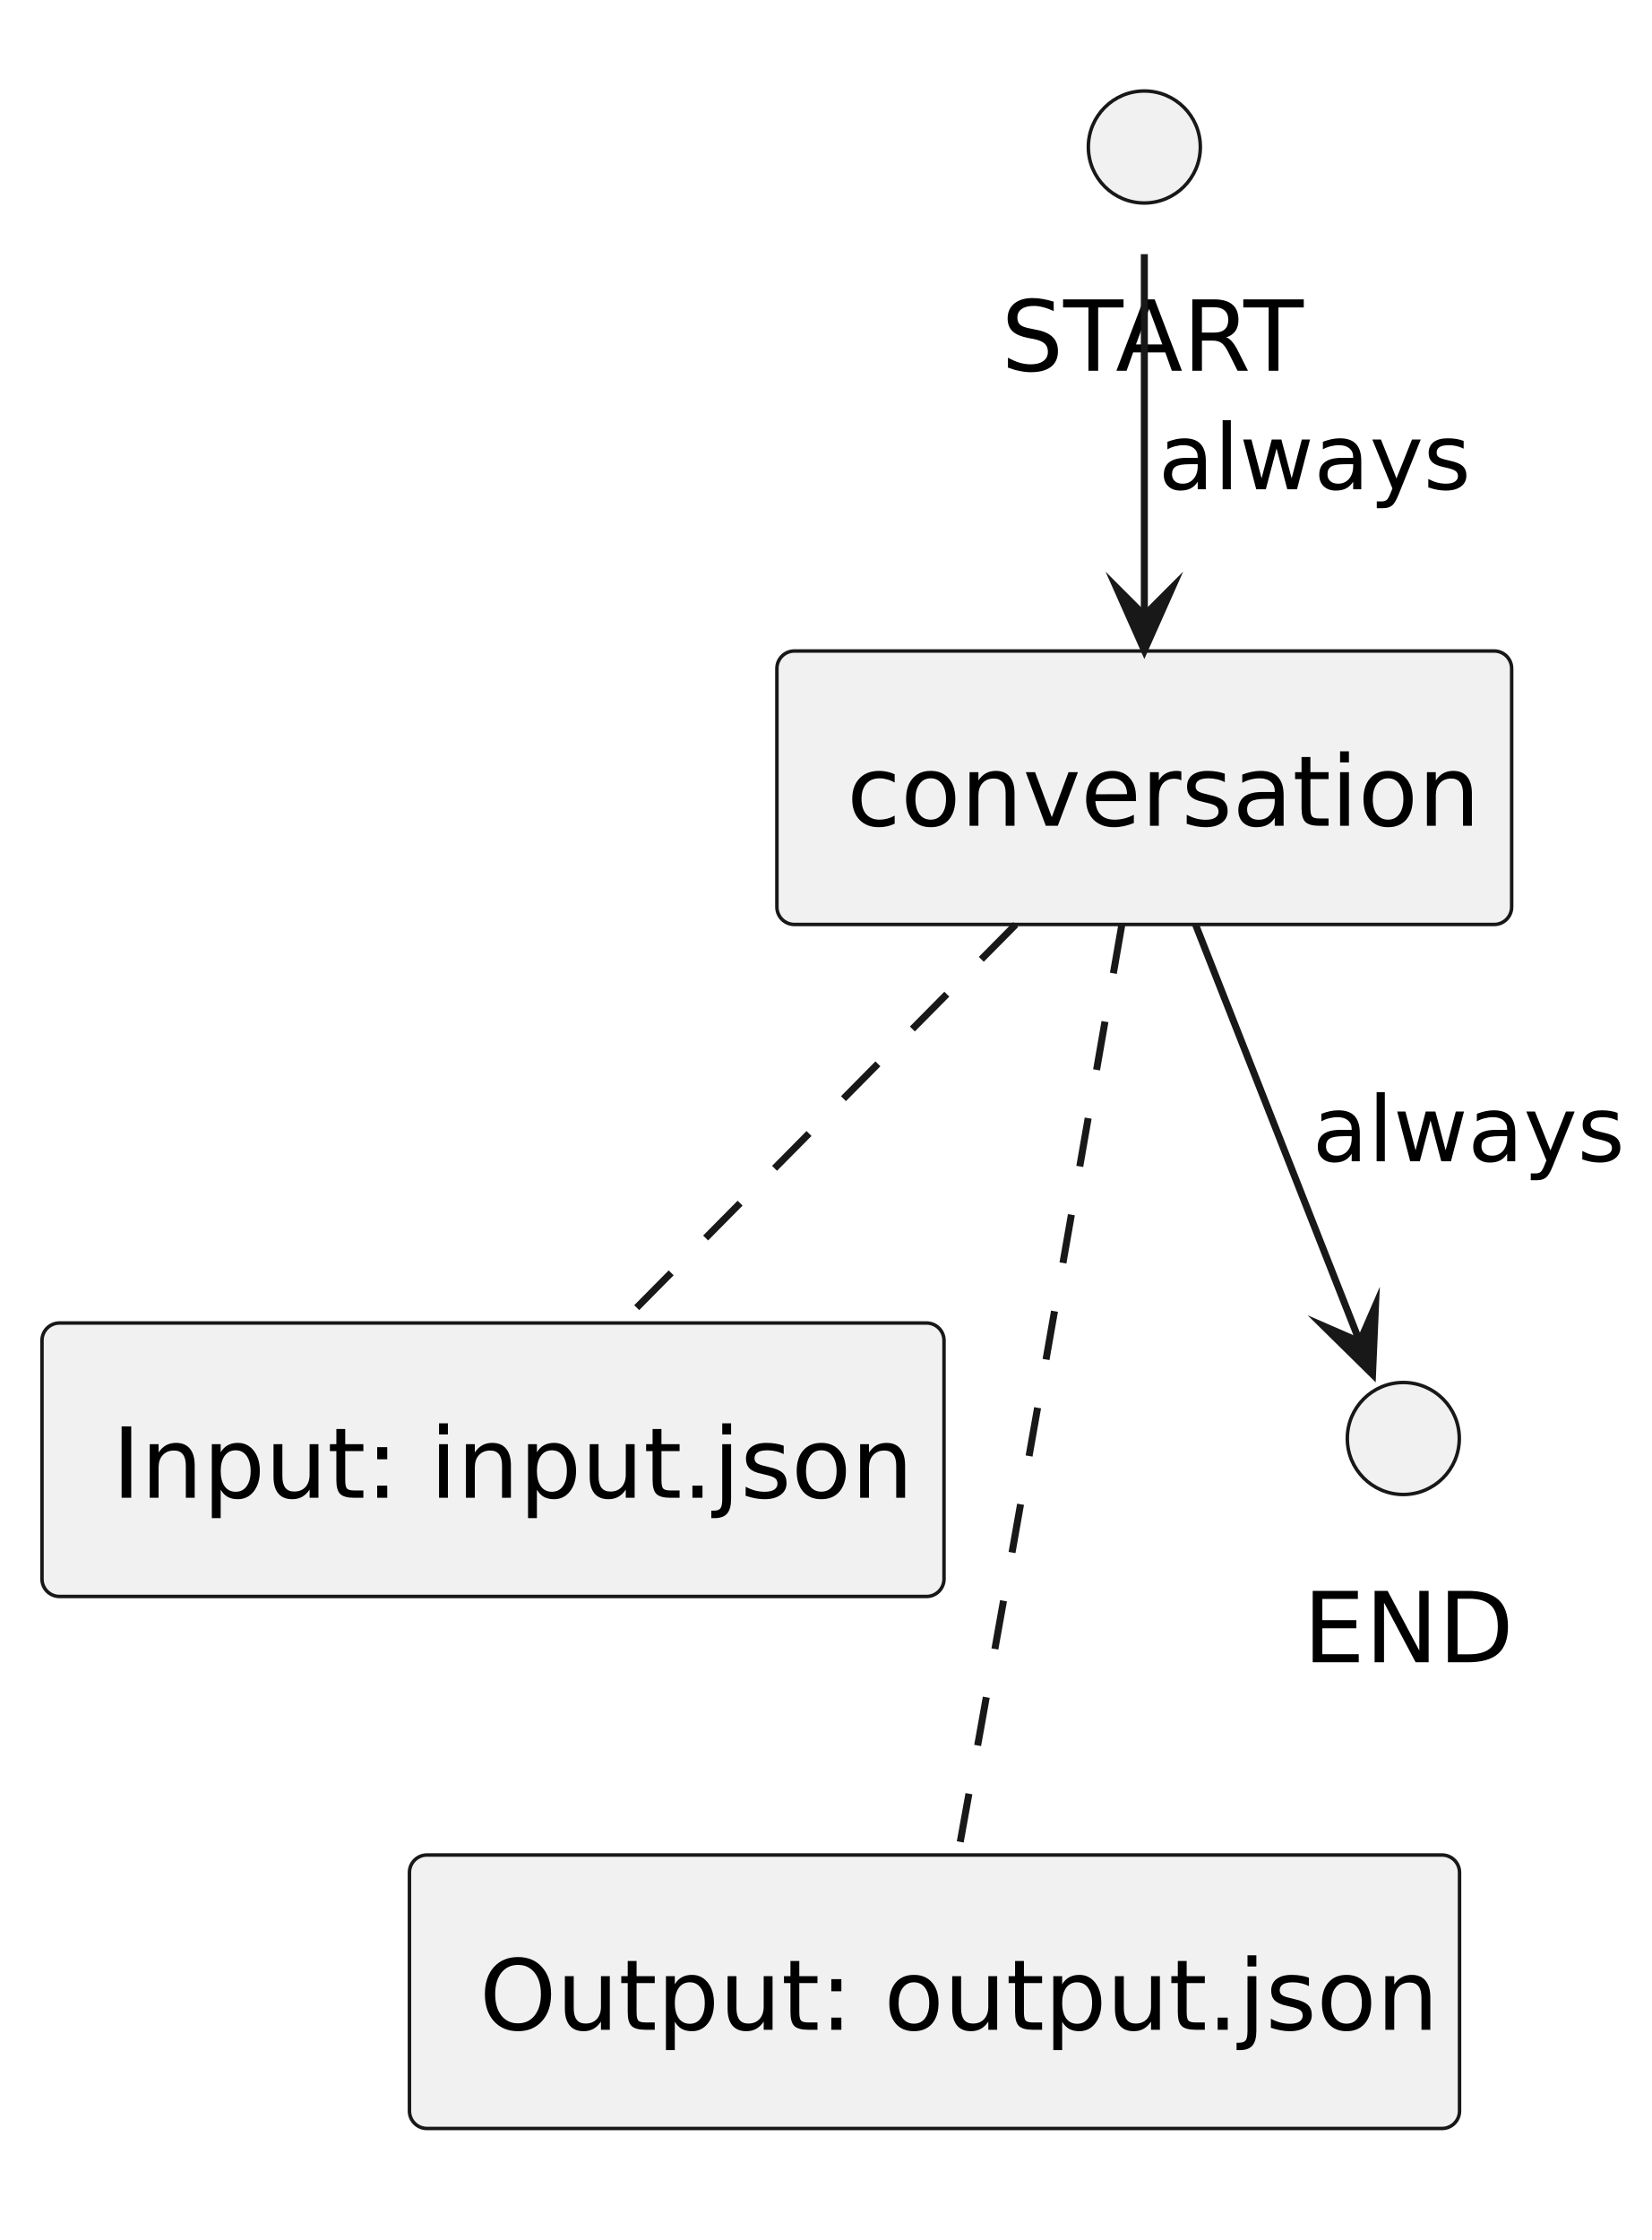
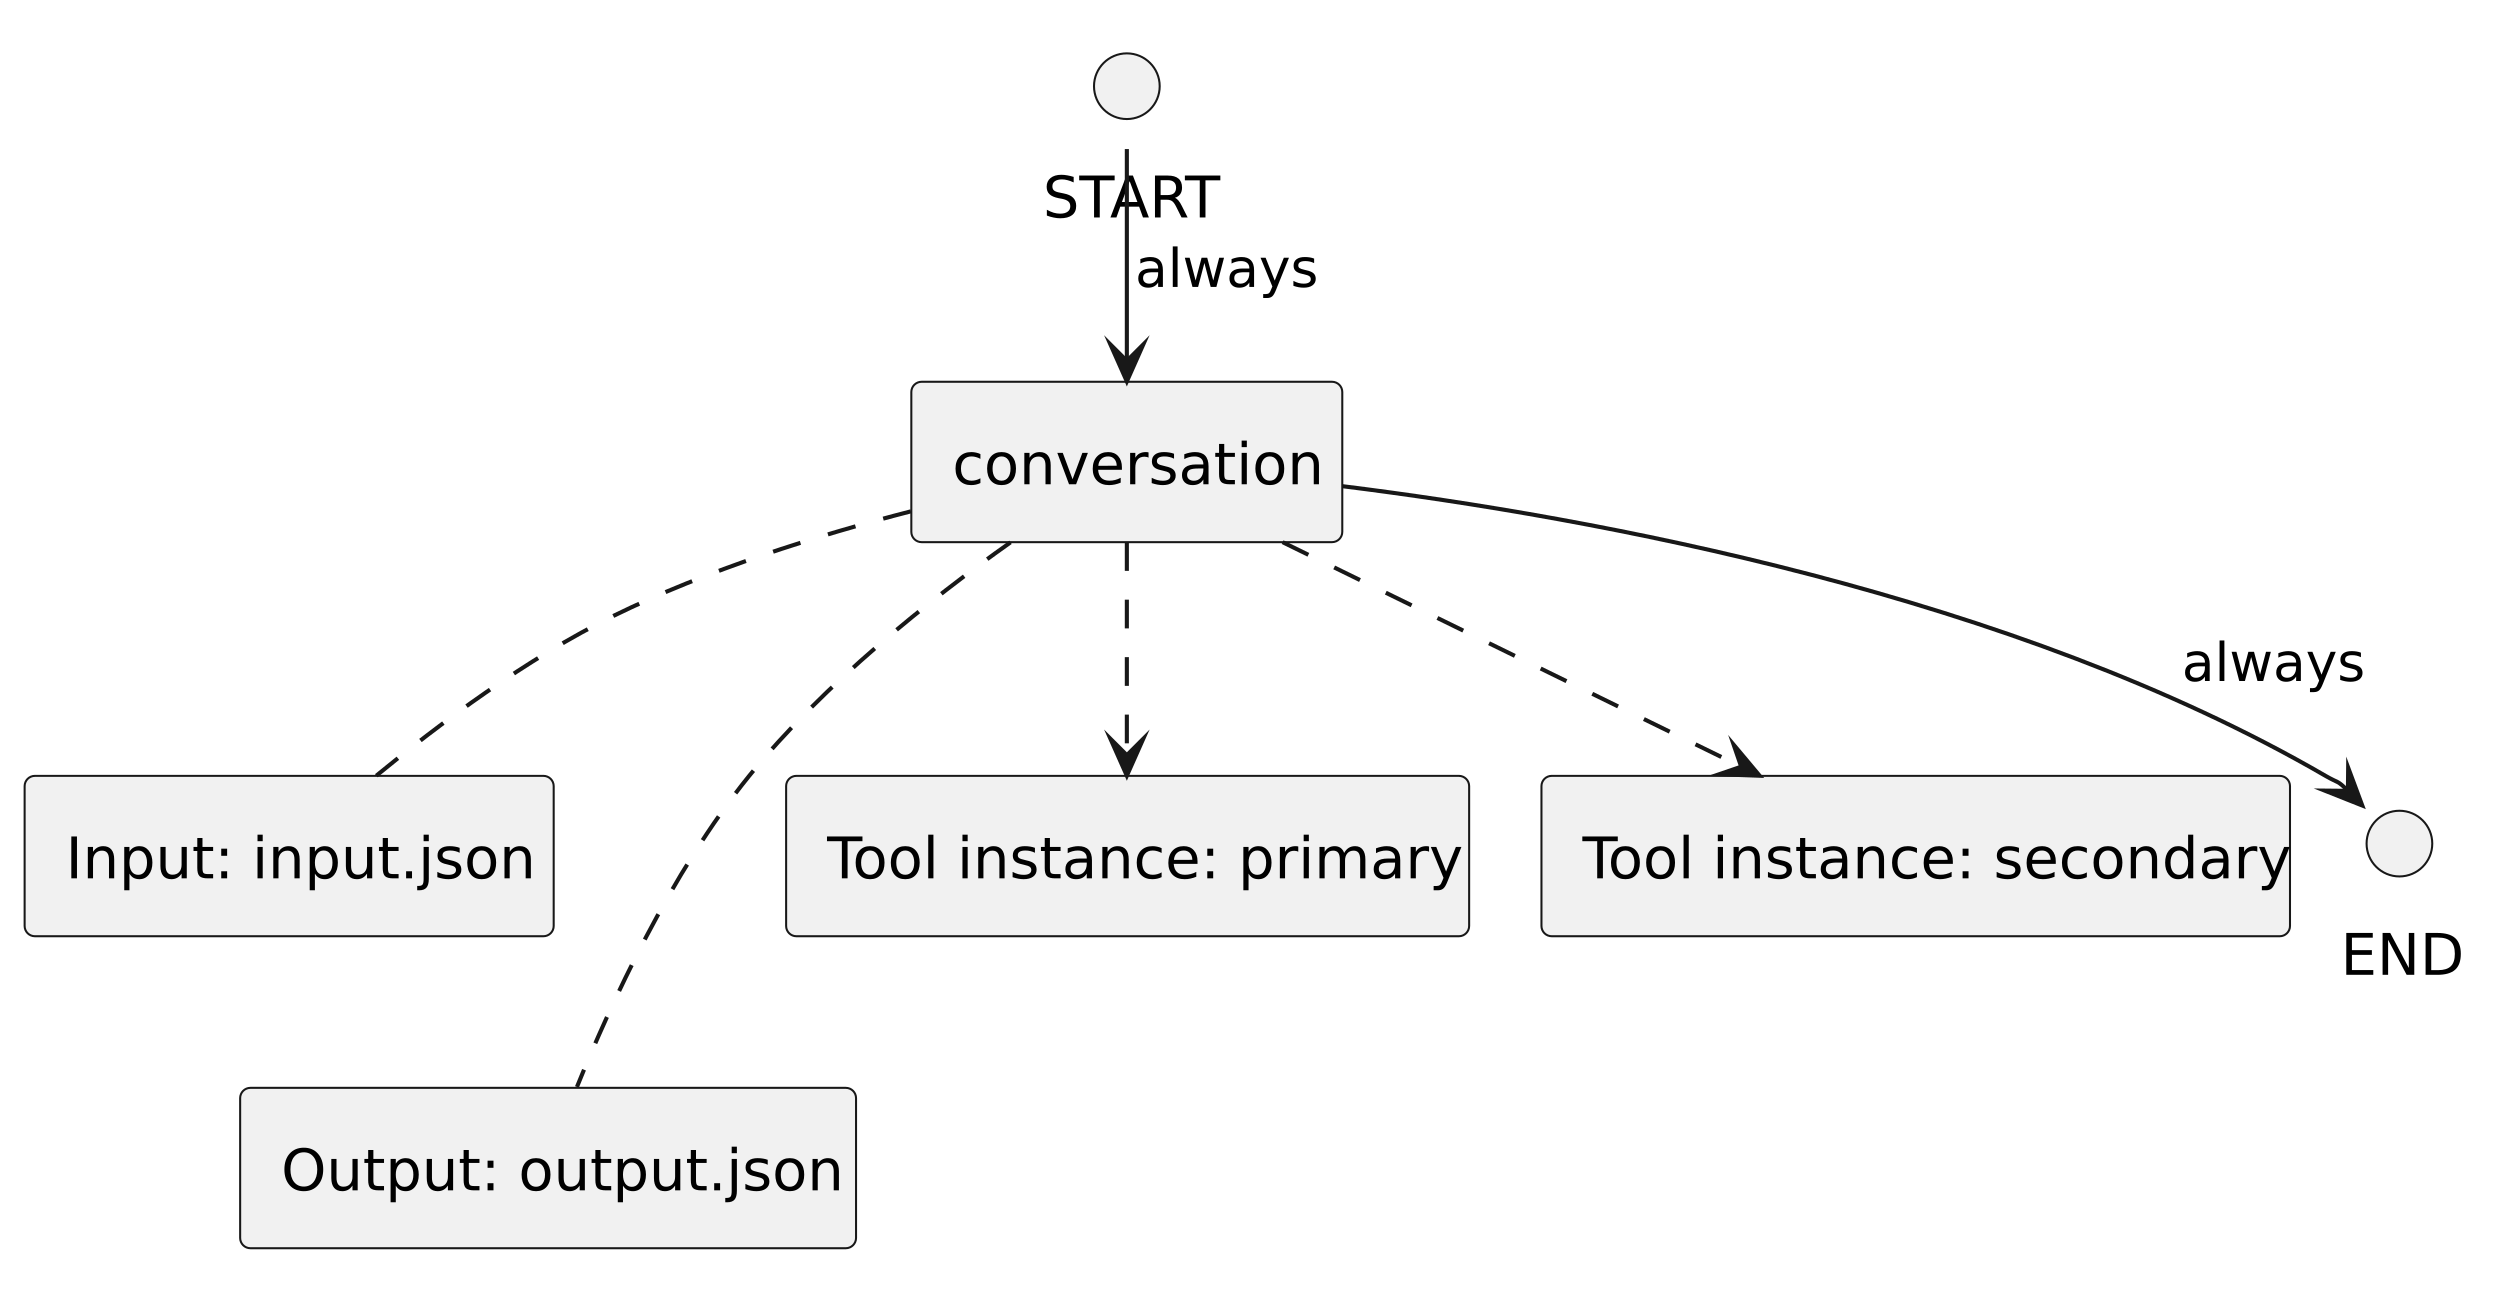
- <svg xmlns="http://www.w3.org/2000/svg" xmlns:xlink="http://www.w3.org/1999/xlink" version="1.1" data-diagram-type="DESCRIPTION" style="width:236px;height:320px;background:#FFFFFF;" width="236px" height="320px" viewBox="0 0 236 320" zoomAndPan="magnify" preserveAspectRatio="none" contentStyleType="text/css">
+ <svg xmlns="http://www.w3.org/2000/svg" xmlns:xlink="http://www.w3.org/1999/xlink" version="1.1" data-diagram-type="DESCRIPTION" style="width:609px;height:320px;background:#FFFFFF;" width="609px" height="320px" viewBox="0 0 609 320" zoomAndPan="magnify" preserveAspectRatio="none" contentStyleType="text/css">
  <defs />
  <g font-family="DejaVu Sans, Liberation Sans, Arial, sans-serif" lengthAdjust="spacing">
    <g class="entity" data-qualified-name="n0" id="ent0001" data-source-line="5">
      <a target="_top" href="//github.com/gorban/api-agent/blob/_____switch_branch_____/tests/integration/fixtures/tool_instances/shared_primary/conversation.md.html" xlink:href="//github.com/gorban/api-agent/blob/_____switch_branch_____/tests/integration/fixtures/tool_instances/shared_primary/conversation.md.html" xlink:type="simple" xlink:actuate="onRequest" xlink:show="new" title="//github.com/gorban/api-agent/blob/_____switch_branch_____/tests/integration/fixtures/tool_instances/shared_primary/conversation.md.html" xlink:title="//github.com/gorban/api-agent/blob/_____switch_branch_____/tests/integration/fixtures/tool_instances/shared_primary/conversation.md.html">
-         <rect x="111" y="93" width="104.98" height="39.068" fill="#F1F1F1" style="stroke:#181818;stroke-width:0.5;" rx="2.5" ry="2.5" />
-         <text x="121" y="117.966" fill="#000" font-size="14" textLength="84.98">conversation</text>
+         <rect x="222" y="93" width="104.98" height="39.068" fill="#F1F1F1" style="stroke:#181818;stroke-width:0.5;" rx="2.5" ry="2.5" />
+         <text x="232" y="117.966" fill="#000" font-size="14" textLength="84.98">conversation</text>
      </a>
    </g>
    <g class="entity" data-qualified-name="ref0" id="ent0002" data-source-line="6">
      <a target="_top" href="//github.com/gorban/api-agent/blob/_____switch_branch_____/tests/integration/fixtures/tool_instances/input.json" xlink:href="//github.com/gorban/api-agent/blob/_____switch_branch_____/tests/integration/fixtures/tool_instances/input.json" xlink:type="simple" xlink:actuate="onRequest" xlink:show="new" title="//github.com/gorban/api-agent/blob/_____switch_branch_____/tests/integration/fixtures/tool_instances/input.json" xlink:title="//github.com/gorban/api-agent/blob/_____switch_branch_____/tests/integration/fixtures/tool_instances/input.json">
        <rect x="6" y="189" width="128.878" height="39.068" fill="#F1F1F1" style="stroke:#181818;stroke-width:0.5;" rx="2.5" ry="2.5" />
        <text x="16" y="213.966" fill="#000" font-size="14" textLength="108.878">Input: input.json</text>
      </a>
    </g>
    <g class="entity" data-qualified-name="ref1" id="ent0004" data-source-line="8">
      <a target="_top" href="//github.com/gorban/api-agent/blob/_____switch_branch_____/tests/integration/fixtures/tool_instances/output.json" xlink:href="//github.com/gorban/api-agent/blob/_____switch_branch_____/tests/integration/fixtures/tool_instances/output.json" xlink:type="simple" xlink:actuate="onRequest" xlink:show="new" title="//github.com/gorban/api-agent/blob/_____switch_branch_____/tests/integration/fixtures/tool_instances/output.json" xlink:title="//github.com/gorban/api-agent/blob/_____switch_branch_____/tests/integration/fixtures/tool_instances/output.json">
        <rect x="58.5" y="265" width="150.032" height="39.068" fill="#F1F1F1" style="stroke:#181818;stroke-width:0.5;" rx="2.5" ry="2.5" />
        <text x="68.5" y="289.966" fill="#000" font-size="14" textLength="130.032">Output: output.json</text>
      </a>
    </g>
-     <g class="entity" data-qualified-name="start" id="ent0007" data-source-line="11">
-       <ellipse cx="163.5" cy="21" rx="8" ry="8" fill="#F1F1F1" style="stroke:#181818;stroke-width:0.5;" />
-       <text x="143.046" y="52.966" fill="#000" font-size="14" textLength="40.908">START</text>
+     <g class="entity" data-qualified-name="toolbinding0" id="ent0007" data-source-line="11">
+       <a target="_top" href="//github.com/gorban/api-agent/blob/_____switch_branch_____/tests/integration/fixtures/tool_instances/shared_primary/conversation.md.html#workflow-tool-node-conversation-primary" xlink:href="//github.com/gorban/api-agent/blob/_____switch_branch_____/tests/integration/fixtures/tool_instances/shared_primary/conversation.md.html#workflow-tool-node-conversation-primary" xlink:type="simple" xlink:actuate="onRequest" xlink:show="new" title="//github.com/gorban/api-agent/blob/_____switch_branch_____/tests/integration/fixtures/tool_instances/shared_primary/conversation.md.html#workflow-tool-node-conversation-primary" xlink:title="//github.com/gorban/api-agent/blob/_____switch_branch_____/tests/integration/fixtures/tool_instances/shared_primary/conversation.md.html#workflow-tool-node-conversation-primary">
+         <rect x="191.5" y="189" width="166.383" height="39.068" fill="#F1F1F1" style="stroke:#181818;stroke-width:0.5;" rx="2.5" ry="2.5" />
+         <text x="201.5" y="213.966" fill="#000" font-size="14" textLength="146.383">Tool instance: primary</text>
+       </a>
    </g>
-     <g class="entity" data-qualified-name="end" id="ent0009" data-source-line="13">
-       <ellipse cx="200.5" cy="205.5" rx="8" ry="8" fill="#F1F1F1" style="stroke:#181818;stroke-width:0.5;" />
-       <text x="186.178" y="237.466" fill="#000" font-size="14" textLength="28.644">END</text>
+     <g class="entity" data-qualified-name="toolbinding1" id="ent0009" data-source-line="13">
+       <a target="_top" href="//github.com/gorban/api-agent/blob/_____switch_branch_____/tests/integration/fixtures/tool_instances/shared_primary/conversation.md.html#workflow-tool-node-conversation-secondary" xlink:href="//github.com/gorban/api-agent/blob/_____switch_branch_____/tests/integration/fixtures/tool_instances/shared_primary/conversation.md.html#workflow-tool-node-conversation-secondary" xlink:type="simple" xlink:actuate="onRequest" xlink:show="new" title="//github.com/gorban/api-agent/blob/_____switch_branch_____/tests/integration/fixtures/tool_instances/shared_primary/conversation.md.html#workflow-tool-node-conversation-secondary" xlink:title="//github.com/gorban/api-agent/blob/_____switch_branch_____/tests/integration/fixtures/tool_instances/shared_primary/conversation.md.html#workflow-tool-node-conversation-secondary">
+         <rect x="375.5" y="189" width="182.343" height="39.068" fill="#F1F1F1" style="stroke:#181818;stroke-width:0.5;" rx="2.5" ry="2.5" />
+         <text x="385.5" y="213.966" fill="#000" font-size="14" textLength="162.343">Tool instance: secondary</text>
+       </a>
+     </g>
+     <g class="entity" data-qualified-name="start" id="ent0011" data-source-line="15">
+       <ellipse cx="274.5" cy="21" rx="8" ry="8" fill="#F1F1F1" style="stroke:#181818;stroke-width:0.5;" />
+       <text x="254.046" y="52.966" fill="#000" font-size="14" textLength="40.908">START</text>
+     </g>
+     <g class="entity" data-qualified-name="end" id="ent0013" data-source-line="17">
+       <ellipse cx="584.5" cy="205.5" rx="8" ry="8" fill="#F1F1F1" style="stroke:#181818;stroke-width:0.5;" />
+       <text x="570.178" y="237.466" fill="#000" font-size="14" textLength="28.644">END</text>
    </g>
    <g class="link" data-entity-1="ent0001" data-entity-2="ent0002" id="lnk3" data-link-type="association">
-       <path d="M145.126,132.071 C128.822,148.551 105.128,172.499 88.836,188.967" style="stroke:#181818;stroke-width:1;stroke-dasharray:7,7;" fill="none" />
+       <path d="M221.914,124.556 C198.993,130.453 172.226,138.835 149.5,150 C128.337,160.397 106.865,176.455 91.659,188.962" style="stroke:#181818;stroke-width:1;stroke-dasharray:7,7;" fill="none" />
    </g>
    <g class="link" data-entity-1="ent0001" data-entity-2="ent0004" id="lnk5" data-link-type="association">
-       <path d="M160.274,132.148 C156.346,154.814 149.493,194.222 143.5,228 C141.328,240.243 138.85,253.998 136.904,264.751" style="stroke:#181818;stroke-width:1;stroke-dasharray:7,7;" fill="none" />
+       <path d="M246.167,132.113 C226.518,146.052 200.711,166.525 182.5,189 C163.42,212.548 148.676,244.708 140.544,264.782" style="stroke:#181818;stroke-width:1;stroke-dasharray:7,7;" fill="none" />
    </g>
-     <g class="link" data-entity-1="ent0007" data-entity-2="ent0001" id="lnk8" data-link-type="dependency">
-       <polygon points="163.5,92.914,167.5,83.914,163.5,87.914,159.5,83.914,163.5,92.914" fill="#181818" style="stroke:#181818;stroke-width:1;stroke-linejoin:miter;stroke-miterlimit:10;" />
-       <path d="M163.5,36.308 C163.5,50.688 163.5,70.711 163.5,87.914" style="stroke:#181818;stroke-width:1;" fill="none" />
-       <text x="165.5" y="69.897" fill="#000" font-size="13" textLength="41.015">always</text>
+     <g class="link" data-entity-1="ent0001" data-entity-2="ent0007" id="lnk8" data-link-type="dependency">
+       <polygon points="274.5,188.967,278.5,179.967,274.5,183.967,270.5,179.967,274.5,188.967" fill="#181818" style="stroke:#181818;stroke-width:1;stroke-linejoin:miter;stroke-miterlimit:10;" />
+       <path d="M274.5,132.071 C274.5,148.551 274.5,167.499 274.5,183.967" style="stroke:#181818;stroke-width:1;stroke-dasharray:7,7;" fill="none" />
    </g>
    <g class="link" data-entity-1="ent0001" data-entity-2="ent0009" id="lnk10" data-link-type="dependency">
-       <polygon points="196.104,196.332,196.53,186.492,194.273,191.679,189.086,189.422,196.104,196.332" fill="#181818" style="stroke:#181818;stroke-width:1;stroke-linejoin:miter;stroke-miterlimit:10;" />
-       <path d="M170.81,132.071 C178.35,151.226 188.03,175.819 194.273,191.679" style="stroke:#181818;stroke-width:1;" fill="none" />
-       <text x="187.5" y="165.897" fill="#000" font-size="13" textLength="41.015">always</text>
+       <polygon points="428.646,188.967,422.321,181.417,424.155,186.769,418.804,188.602,428.646,188.967" fill="#181818" style="stroke:#181818;stroke-width:1;stroke-linejoin:miter;stroke-miterlimit:10;" />
+       <path d="M312.433,132.071 C346.093,148.551 390.519,170.301 424.155,186.769" style="stroke:#181818;stroke-width:1;stroke-dasharray:7,7;" fill="none" />
+     </g>
+     <g class="link" data-entity-1="ent0011" data-entity-2="ent0001" id="lnk12" data-link-type="dependency">
+       <polygon points="274.5,92.914,278.5,83.914,274.5,87.914,270.5,83.914,274.5,92.914" fill="#181818" style="stroke:#181818;stroke-width:1;stroke-linejoin:miter;stroke-miterlimit:10;" />
+       <path d="M274.5,36.308 C274.5,50.688 274.5,70.711 274.5,87.914" style="stroke:#181818;stroke-width:1;" fill="none" />
+       <text x="276.5" y="69.897" fill="#000" font-size="13" textLength="41.015">always</text>
+     </g>
+     <g class="link" data-entity-1="ent0001" data-entity-2="ent0013" id="lnk14" data-link-type="dependency">
+       <polygon points="575.451,196.228,572.015,186.998,571.954,192.654,566.297,192.593,575.451,196.228" fill="#181818" style="stroke:#181818;stroke-width:1;stroke-linejoin:miter;stroke-miterlimit:10;" />
+       <path d="M327.05,118.438 C388.142,126.062 490.313,144.763 566.5,189 C569.755,190.89 569.315,189.958 571.954,192.654" style="stroke:#181818;stroke-width:1;" fill="none" />
+       <text x="531.5" y="165.897" fill="#000" font-size="13" textLength="41.015">always</text>
    </g>
  </g>
</svg>
